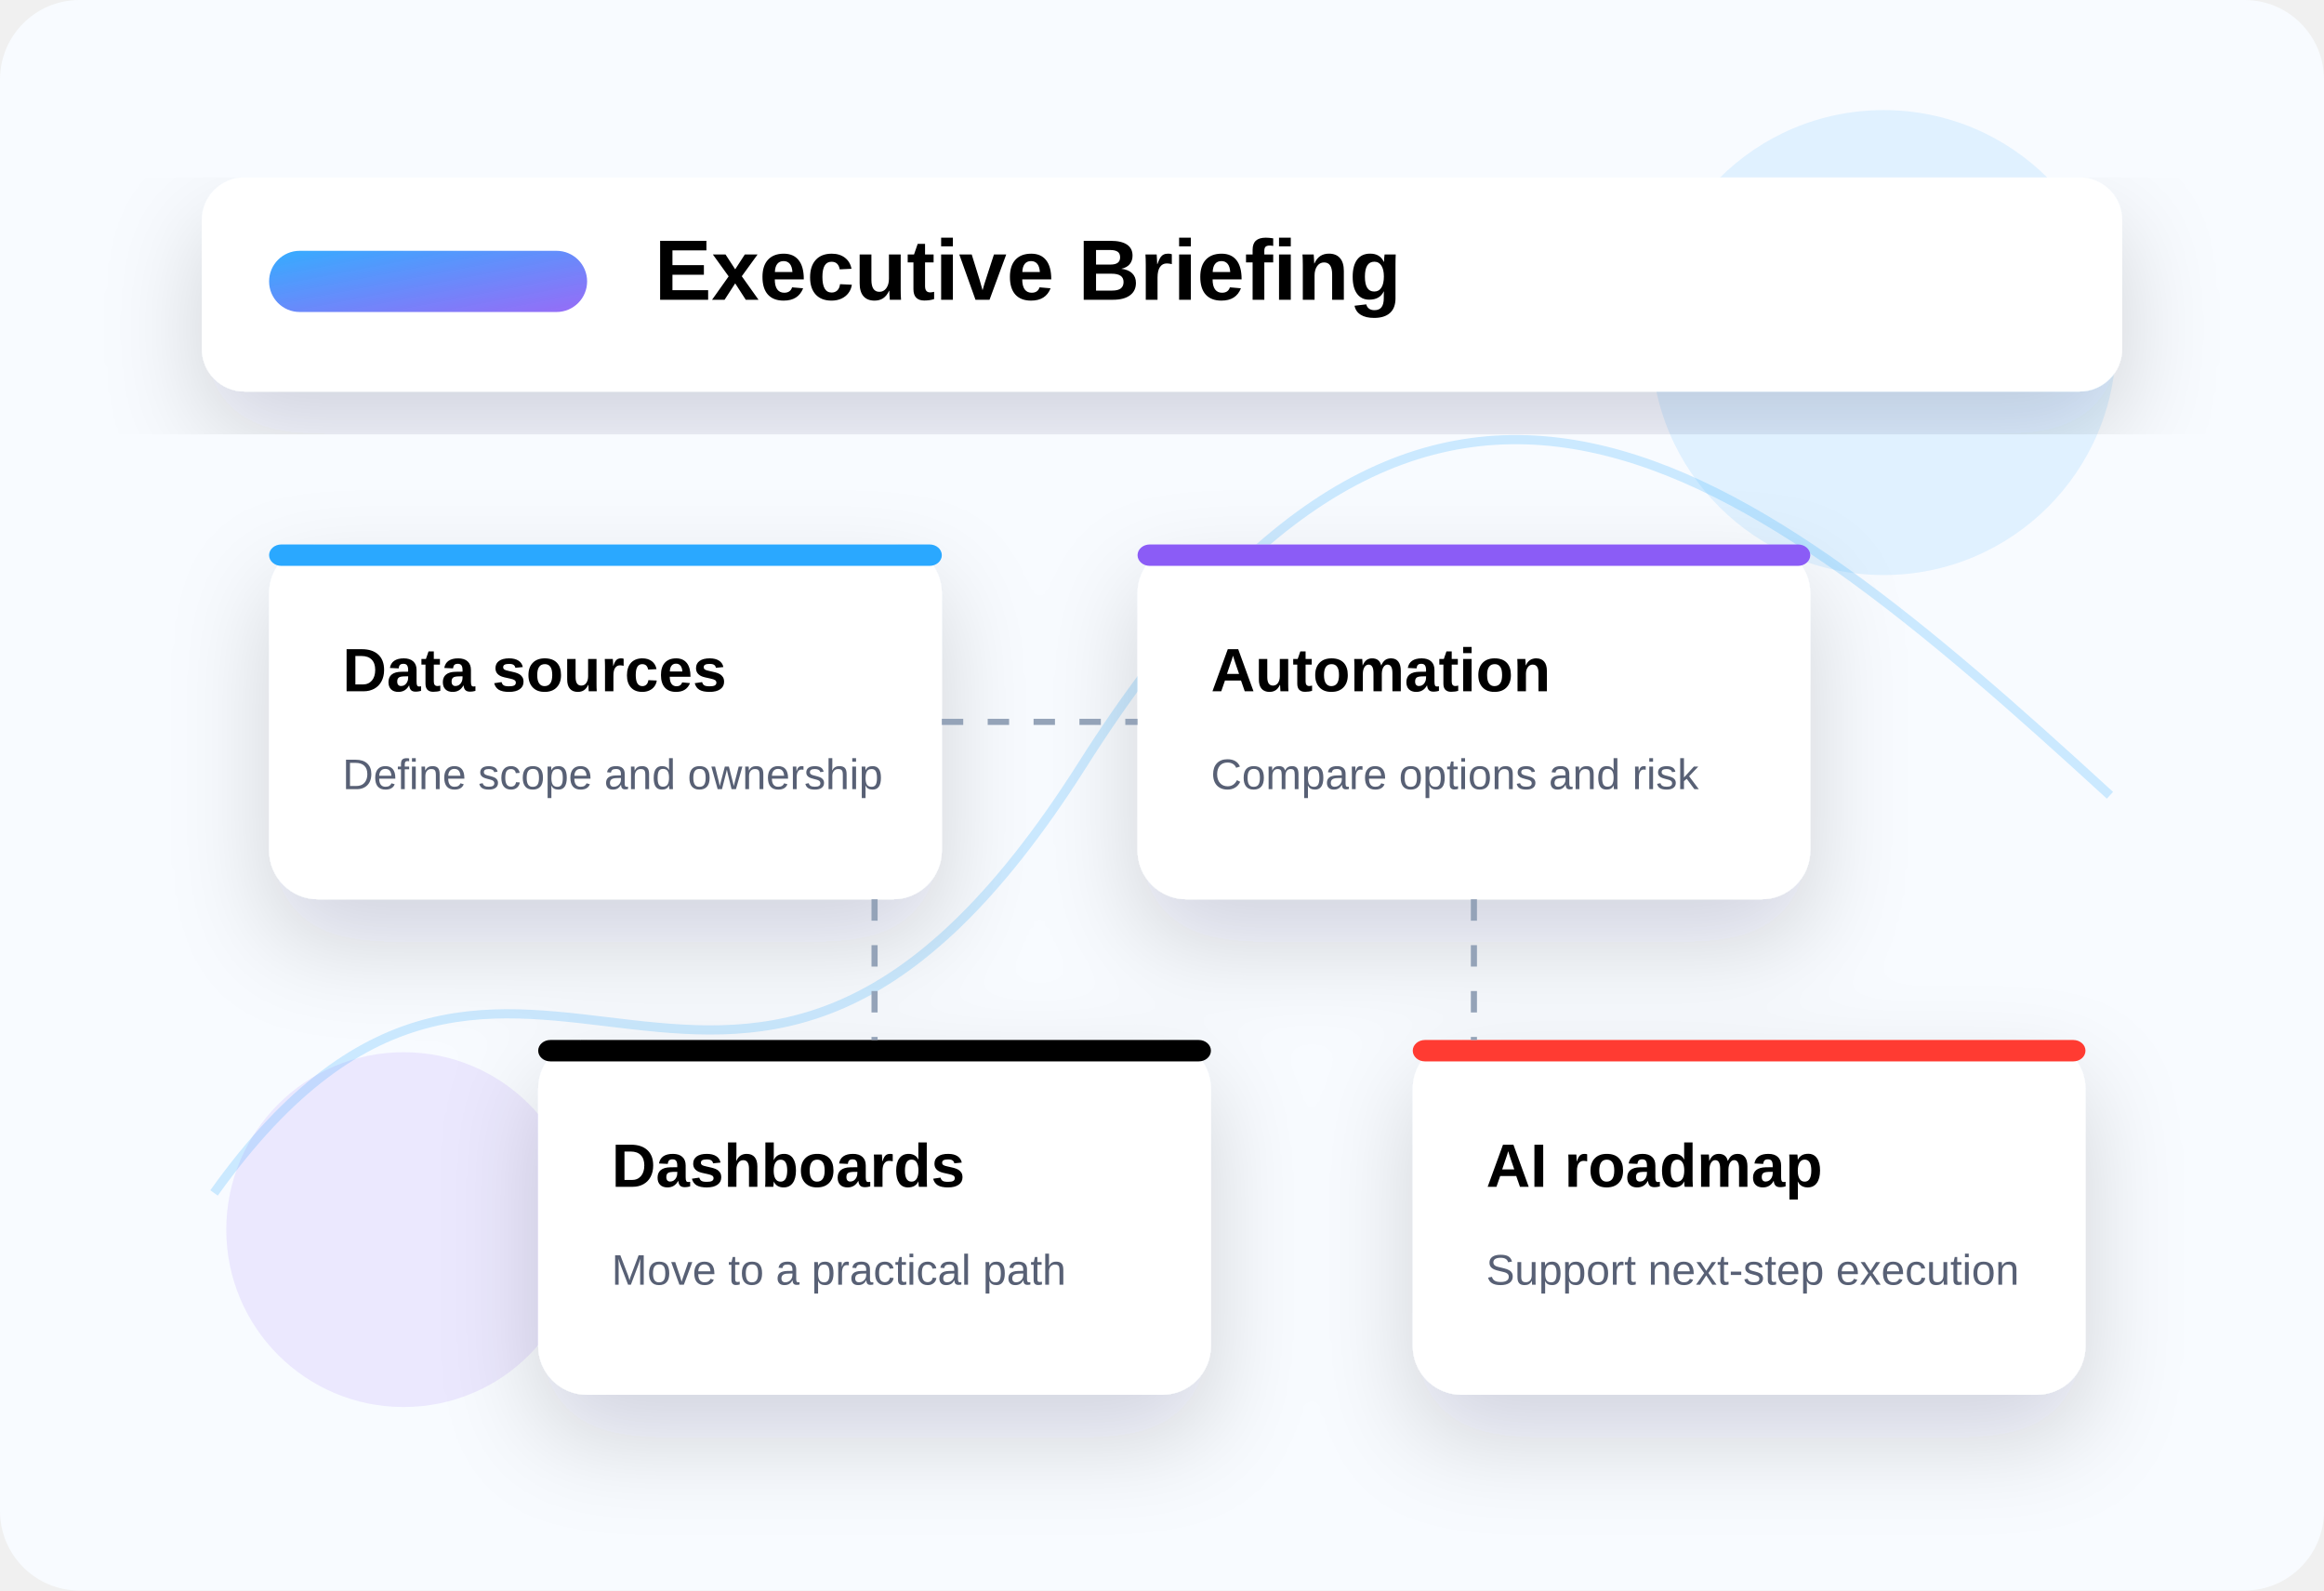
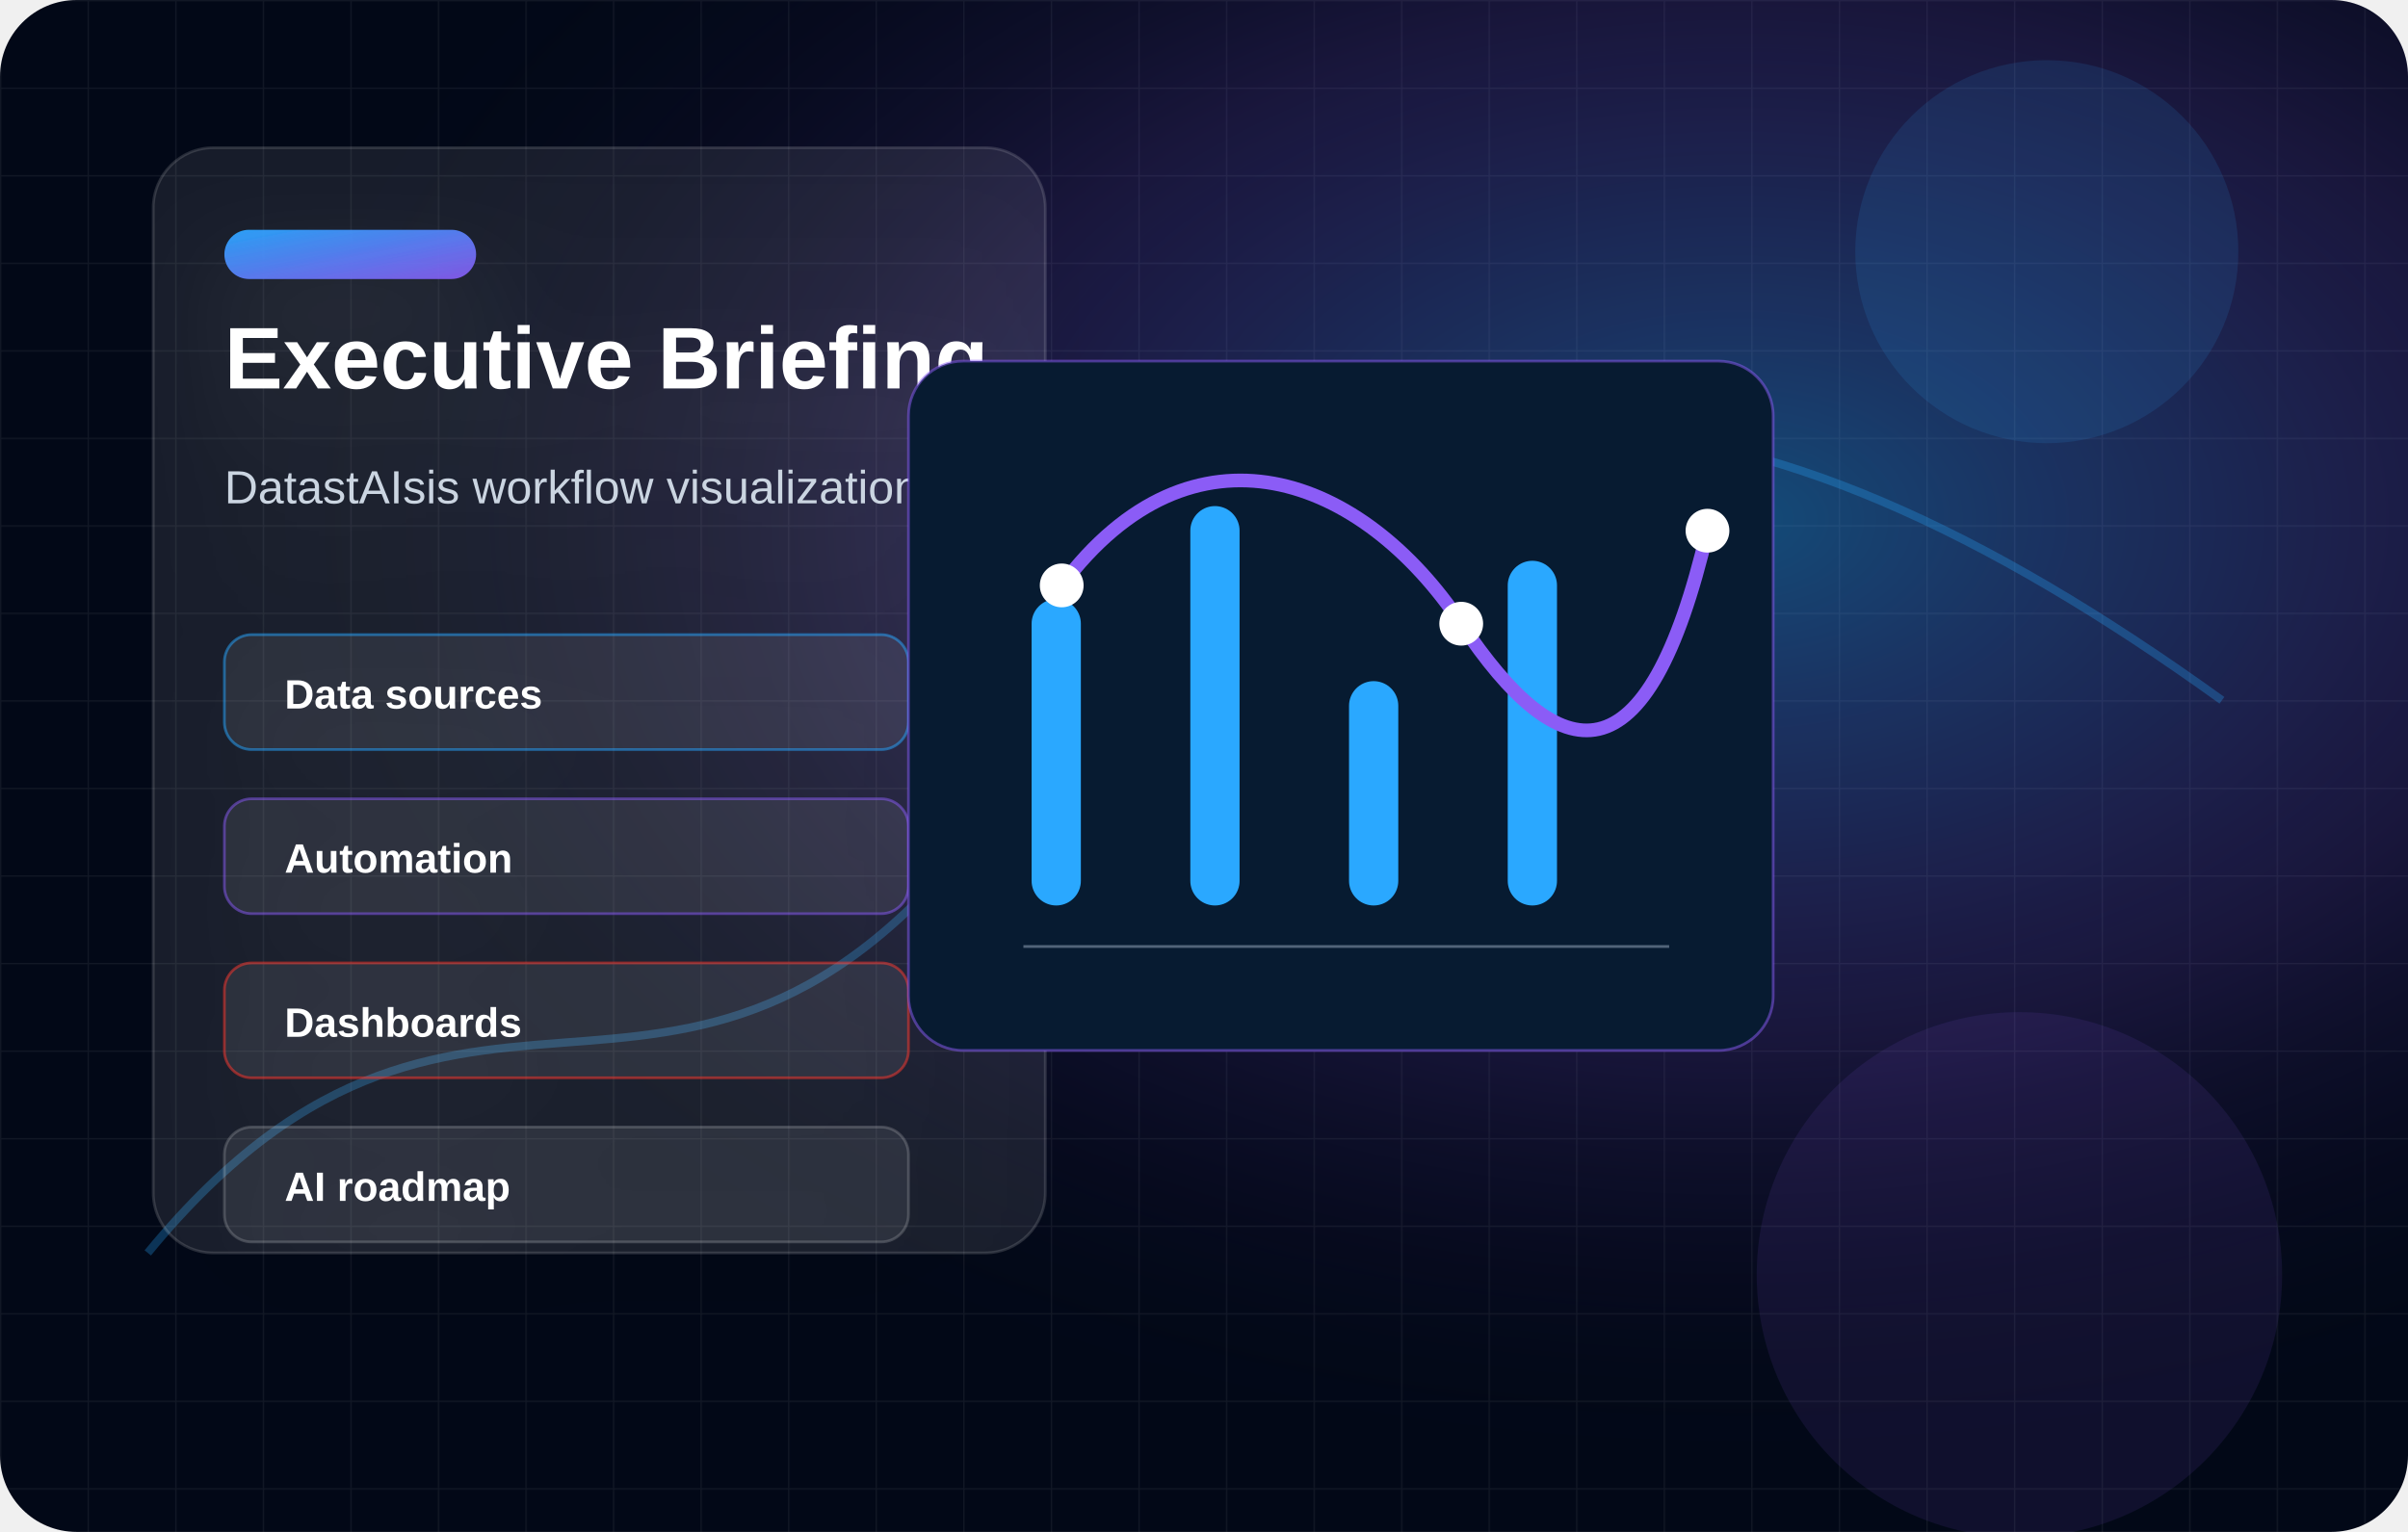
- <svg xmlns="http://www.w3.org/2000/svg" width="760" height="520" viewBox="0 0 760 520" role="img" aria-labelledby="title desc">
+ <svg xmlns="http://www.w3.org/2000/svg" width="880" height="560" viewBox="0 0 880 560" role="img" aria-labelledby="title desc">
  <defs>
    <linearGradient id="g" x1="0" y1="0" x2="1" y2="1">
      <stop offset="0" stop-color="#2AA8FF" stop-opacity=".95" />
      <stop offset="1" stop-color="#8B5CF6" stop-opacity=".9" />
    </linearGradient>
+     <radialGradient id="r" cx=".72" cy=".34" r=".62">
+       <stop offset="0" stop-color="#2AA8FF" stop-opacity=".42" />
+       <stop offset=".55" stop-color="#8B5CF6" stop-opacity=".16" />
+       <stop offset="1" stop-color="#020817" stop-opacity="0" />
+     </radialGradient>
+     <pattern id="grid" width="32" height="32" patternUnits="userSpaceOnUse">
+       <path d="M32 0H0V32" fill="none" stroke="#ffffff" stroke-opacity=".06" />
+     </pattern>
    <filter id="s" x="-20%" y="-20%" width="140%" height="140%">
-       <feDropShadow dx="0" dy="14" stdDeviation="16" flood-color="#0f172a" flood-opacity=".16" />
+       <feDropShadow dx="0" dy="18" stdDeviation="18" flood-color="#000000" flood-opacity=".28" />
    </filter>
  </defs>
-   <rect width="760" height="520" rx="26" fill="#f8fbff" />
-   <path d="M70 390 C170 250 240 430 354 250 S570 150 690 260" fill="none" stroke="#2AA8FF" stroke-width="3" stroke-opacity=".22" />
-   <circle cx="616" cy="112" r="76" fill="#2AA8FF" opacity=".12" />
-   <circle cx="132" cy="402" r="58" fill="#8B5CF6" opacity=".12" />
-   <rect x="66" y="58" width="628" height="70" rx="14" fill="#fff" filter="url(#s)" />
-   <rect x="88" y="82" width="104" height="20" rx="10" fill="url(#g)" />
-   <text x="214" y="98" font-family="Segoe UI, Arial" font-size="28" font-weight="800" fill="#000">Executive Briefing</text>
+   <rect width="880" height="560" rx="28" fill="#020817" />
+   <rect width="880" height="560" rx="28" fill="url(#grid)" />
+   <rect width="880" height="560" rx="28" fill="url(#r)" />
+   <path d="M54 458 C174 312 255 456 374 282 S640 132 812 256" fill="none" stroke="#2AA8FF" stroke-width="3" stroke-opacity=".28" />
  <g filter="url(#s)">
-     <rect x="88" y="178" width="220" height="116" rx="16" fill="#fff" />
-     <rect x="88" y="178" width="220" height="7" rx="4" fill="#2AA8FF" />
-     <text x="112" y="226" font-family="Segoe UI, Arial" font-size="20" font-weight="800" fill="#000">Data sources</text>
-     <text x="112" y="258" font-family="Segoe UI, Arial" font-size="14" fill="#586174">Define scope and ownership</text>
-     <rect x="372" y="178" width="220" height="116" rx="16" fill="#fff" />
-     <rect x="372" y="178" width="220" height="7" rx="4" fill="#8B5CF6" />
-     <text x="396" y="226" font-family="Segoe UI, Arial" font-size="20" font-weight="800" fill="#000">Automation</text>
-     <text x="396" y="258" font-family="Segoe UI, Arial" font-size="14" fill="#586174">Compare options and risk</text>
-     <rect x="176" y="340" width="220" height="116" rx="16" fill="#fff" />
-     <rect x="176" y="340" width="220" height="7" rx="4" fill="#000" />
-     <text x="200" y="388" font-family="Segoe UI, Arial" font-size="20" font-weight="800" fill="#000">Dashboards</text>
-     <text x="200" y="420" font-family="Segoe UI, Arial" font-size="14" fill="#586174">Move to a practical path</text>
-     <rect x="462" y="340" width="220" height="116" rx="16" fill="#fff" />
-     <rect x="462" y="340" width="220" height="7" rx="4" fill="#ff3b30" />
-     <text x="486" y="388" font-family="Segoe UI, Arial" font-size="20" font-weight="800" fill="#000">AI roadmap</text>
-     <text x="486" y="420" font-family="Segoe UI, Arial" font-size="14" fill="#586174">Support next-step execution</text>
+     <rect x="56" y="54" width="326" height="404" rx="22" fill="rgba(255,255,255,.08)" stroke="rgba(255,255,255,.14)" />
+     <rect x="82" y="84" width="92" height="18" rx="9" fill="url(#g)" />
+     <text x="82" y="142" font-family="Segoe UI, Arial" font-size="32" font-weight="850" fill="#fff">Executive Briefing</text>
+     <text x="82" y="184" font-family="Segoe UI, Arial" font-size="17" fill="#cbd5e1">DatastAIsis workflow visualization</text>
+     <g font-family="Segoe UI, Arial" font-size="15" font-weight="800" fill="#fff">
+       <rect x="82" y="232" width="250" height="42" rx="10" fill="rgba(255,255,255,.08)" stroke="#2AA8FF" stroke-opacity=".5" />
+       <text x="104" y="259">Data sources</text>
+       <rect x="82" y="292" width="250" height="42" rx="10" fill="rgba(255,255,255,.08)" stroke="#8B5CF6" stroke-opacity=".5" />
+       <text x="104" y="319">Automation</text>
+       <rect x="82" y="352" width="250" height="42" rx="10" fill="rgba(255,255,255,.08)" stroke="#ff3b30" stroke-opacity=".5" />
+       <text x="104" y="379">Dashboards</text>
+       <rect x="82" y="412" width="250" height="42" rx="10" fill="rgba(255,255,255,.08)" stroke="#ffffff" stroke-opacity=".18" />
+       <text x="104" y="439">AI roadmap</text>
+     </g>
  </g>
-   <path d="M308 236 H372 M482 294 V340 M286 294 V340" stroke="#94a3b8" stroke-width="2" stroke-dasharray="7 8" />
+   <g class="motif data" transform="translate(332 132)">
+     <rect x="0" y="0" width="316" height="252" rx="20" fill="#071b31" stroke="#8B5CF6" stroke-opacity=".5" />
+     <path d="M54 190 V96 M112 190 V62 M170 190 V126 M228 190 V82" stroke="#2AA8FF" stroke-width="18" stroke-linecap="round" />
+     <path d="M56 82 C104 18 166 42 202 96 S270 156 292 62" fill="none" stroke="#8B5CF6" stroke-width="5" />
+     <g fill="#fff">
+       <circle cx="56" cy="82" r="8" />
+       <circle cx="202" cy="96" r="8" />
+       <circle cx="292" cy="62" r="8" />
+     </g>
+     <path d="M42 214 H278" stroke="#dbeafe" stroke-opacity=".35" />
+   </g>
+   <circle cx="748" cy="92" r="70" fill="#2AA8FF" opacity=".12" />
+   <circle cx="738" cy="466" r="96" fill="#8B5CF6" opacity=".1" />
</svg>
